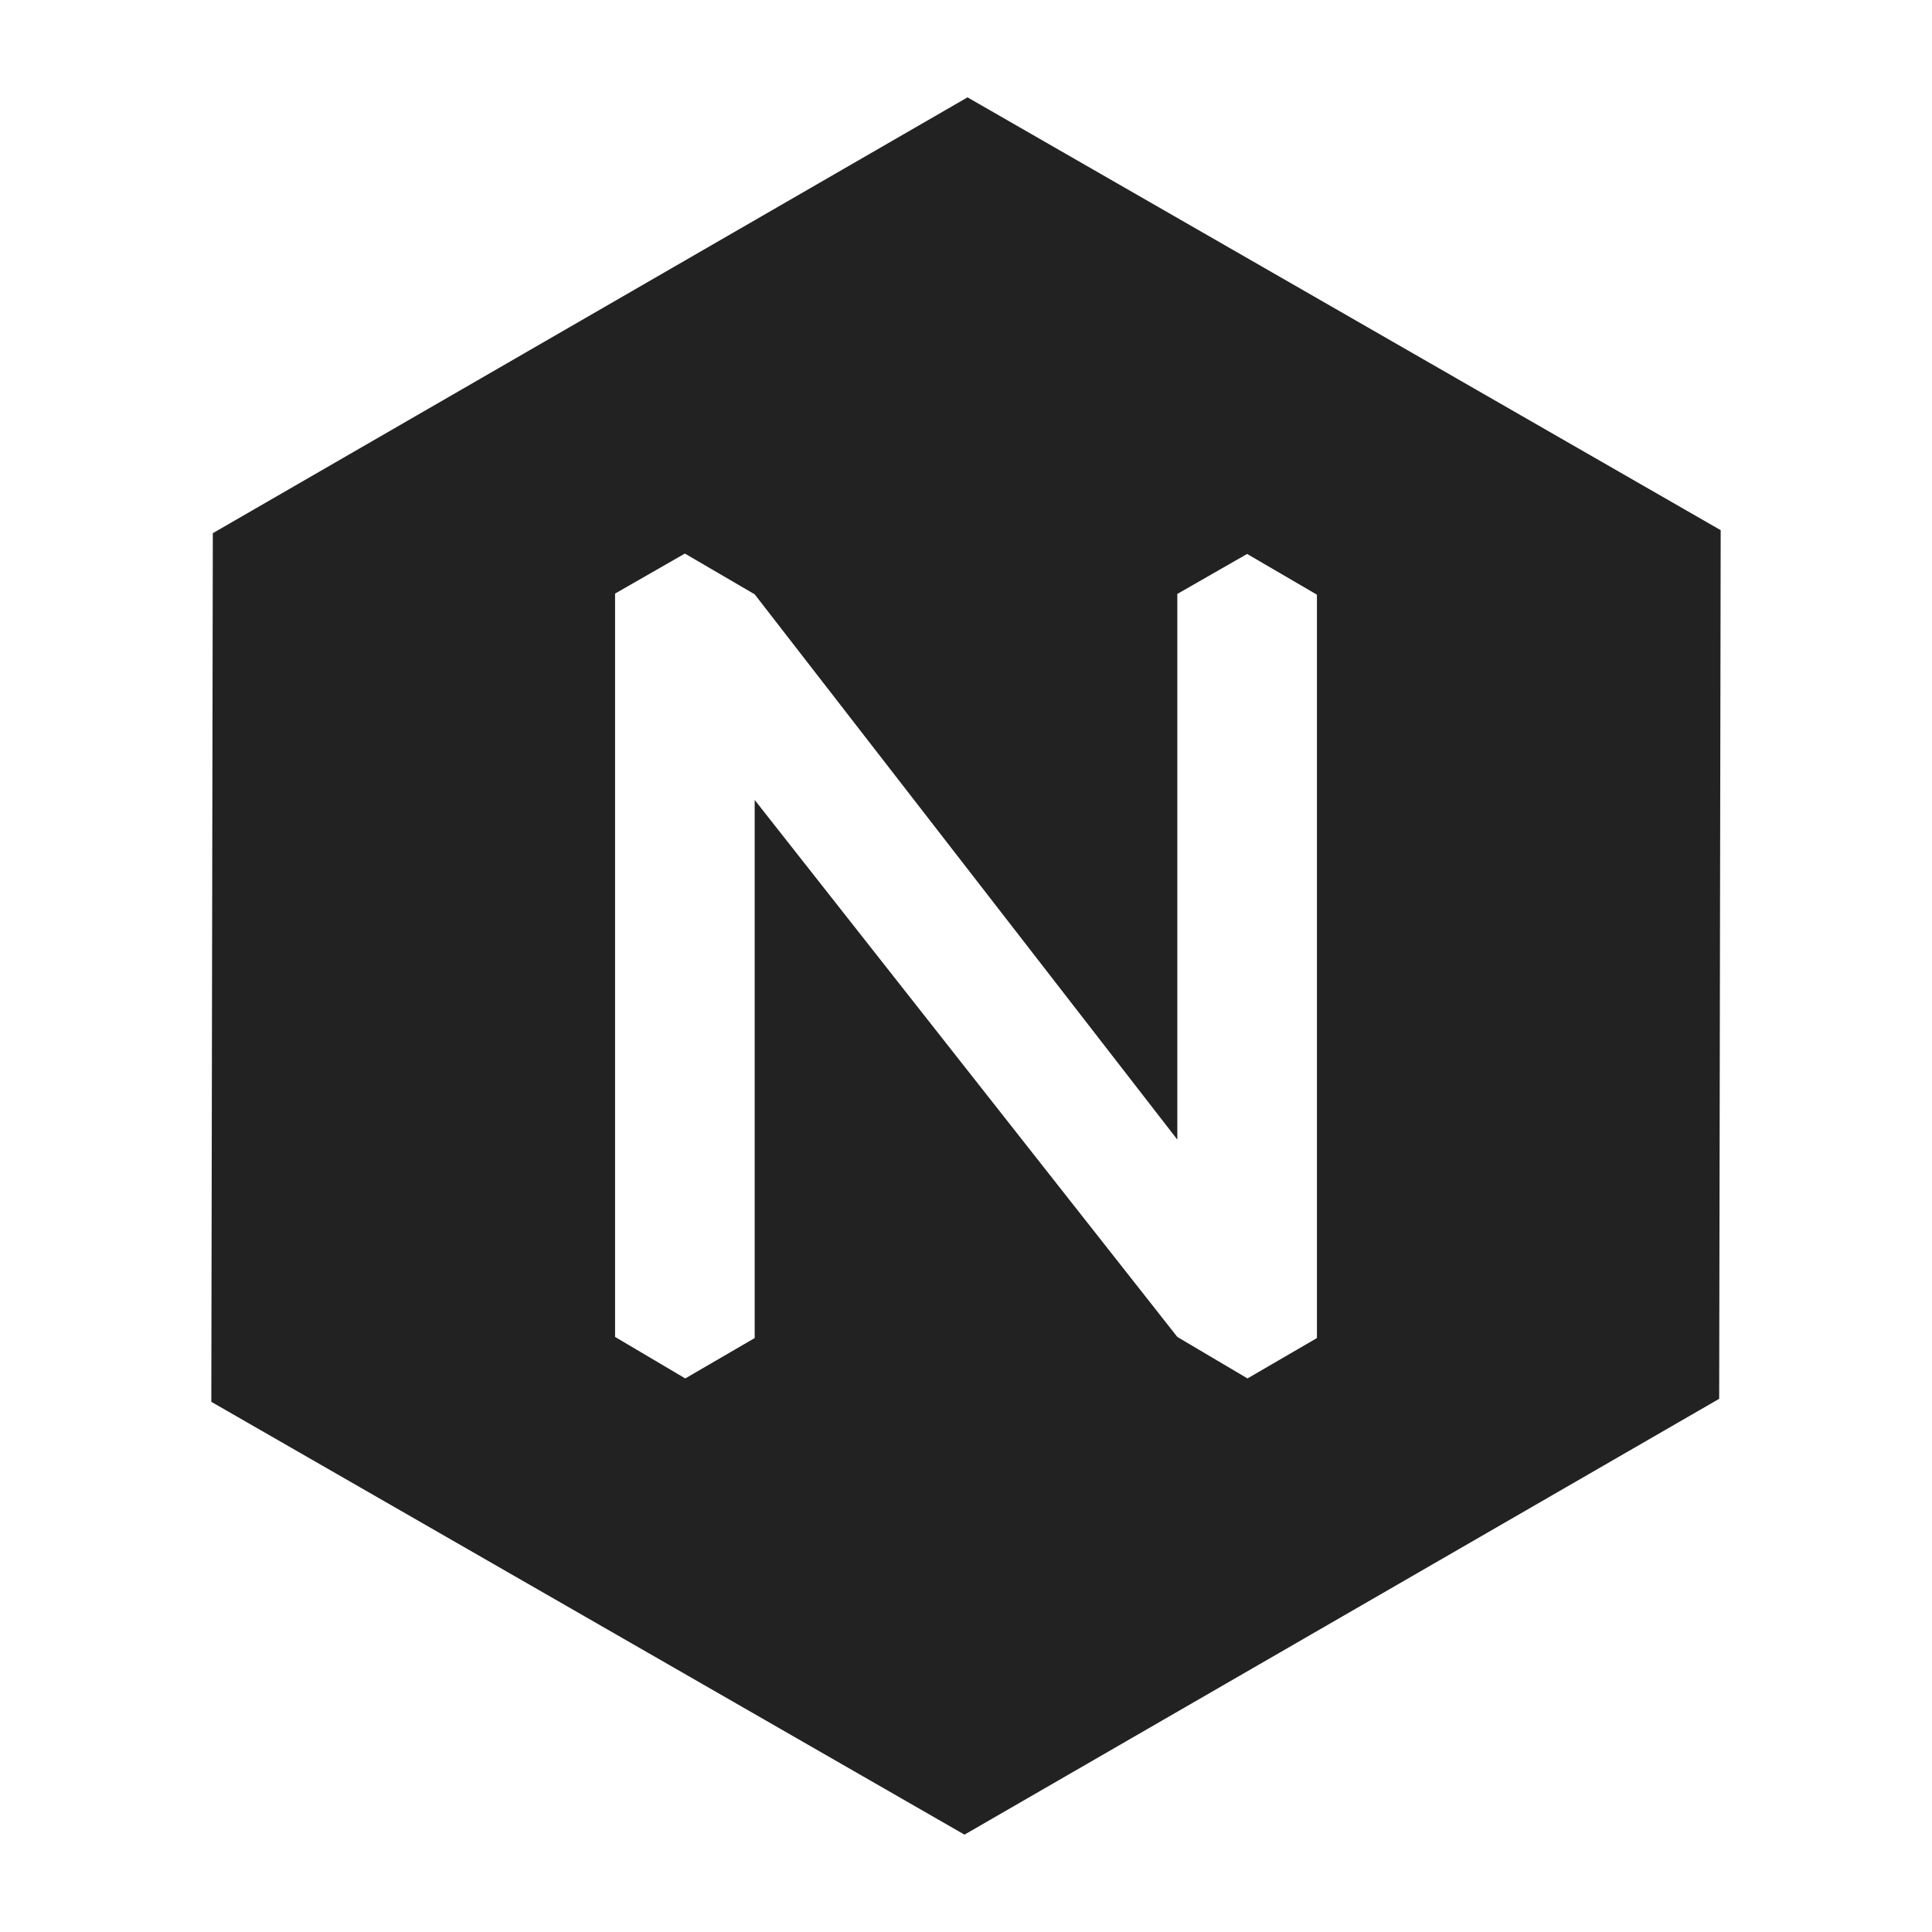
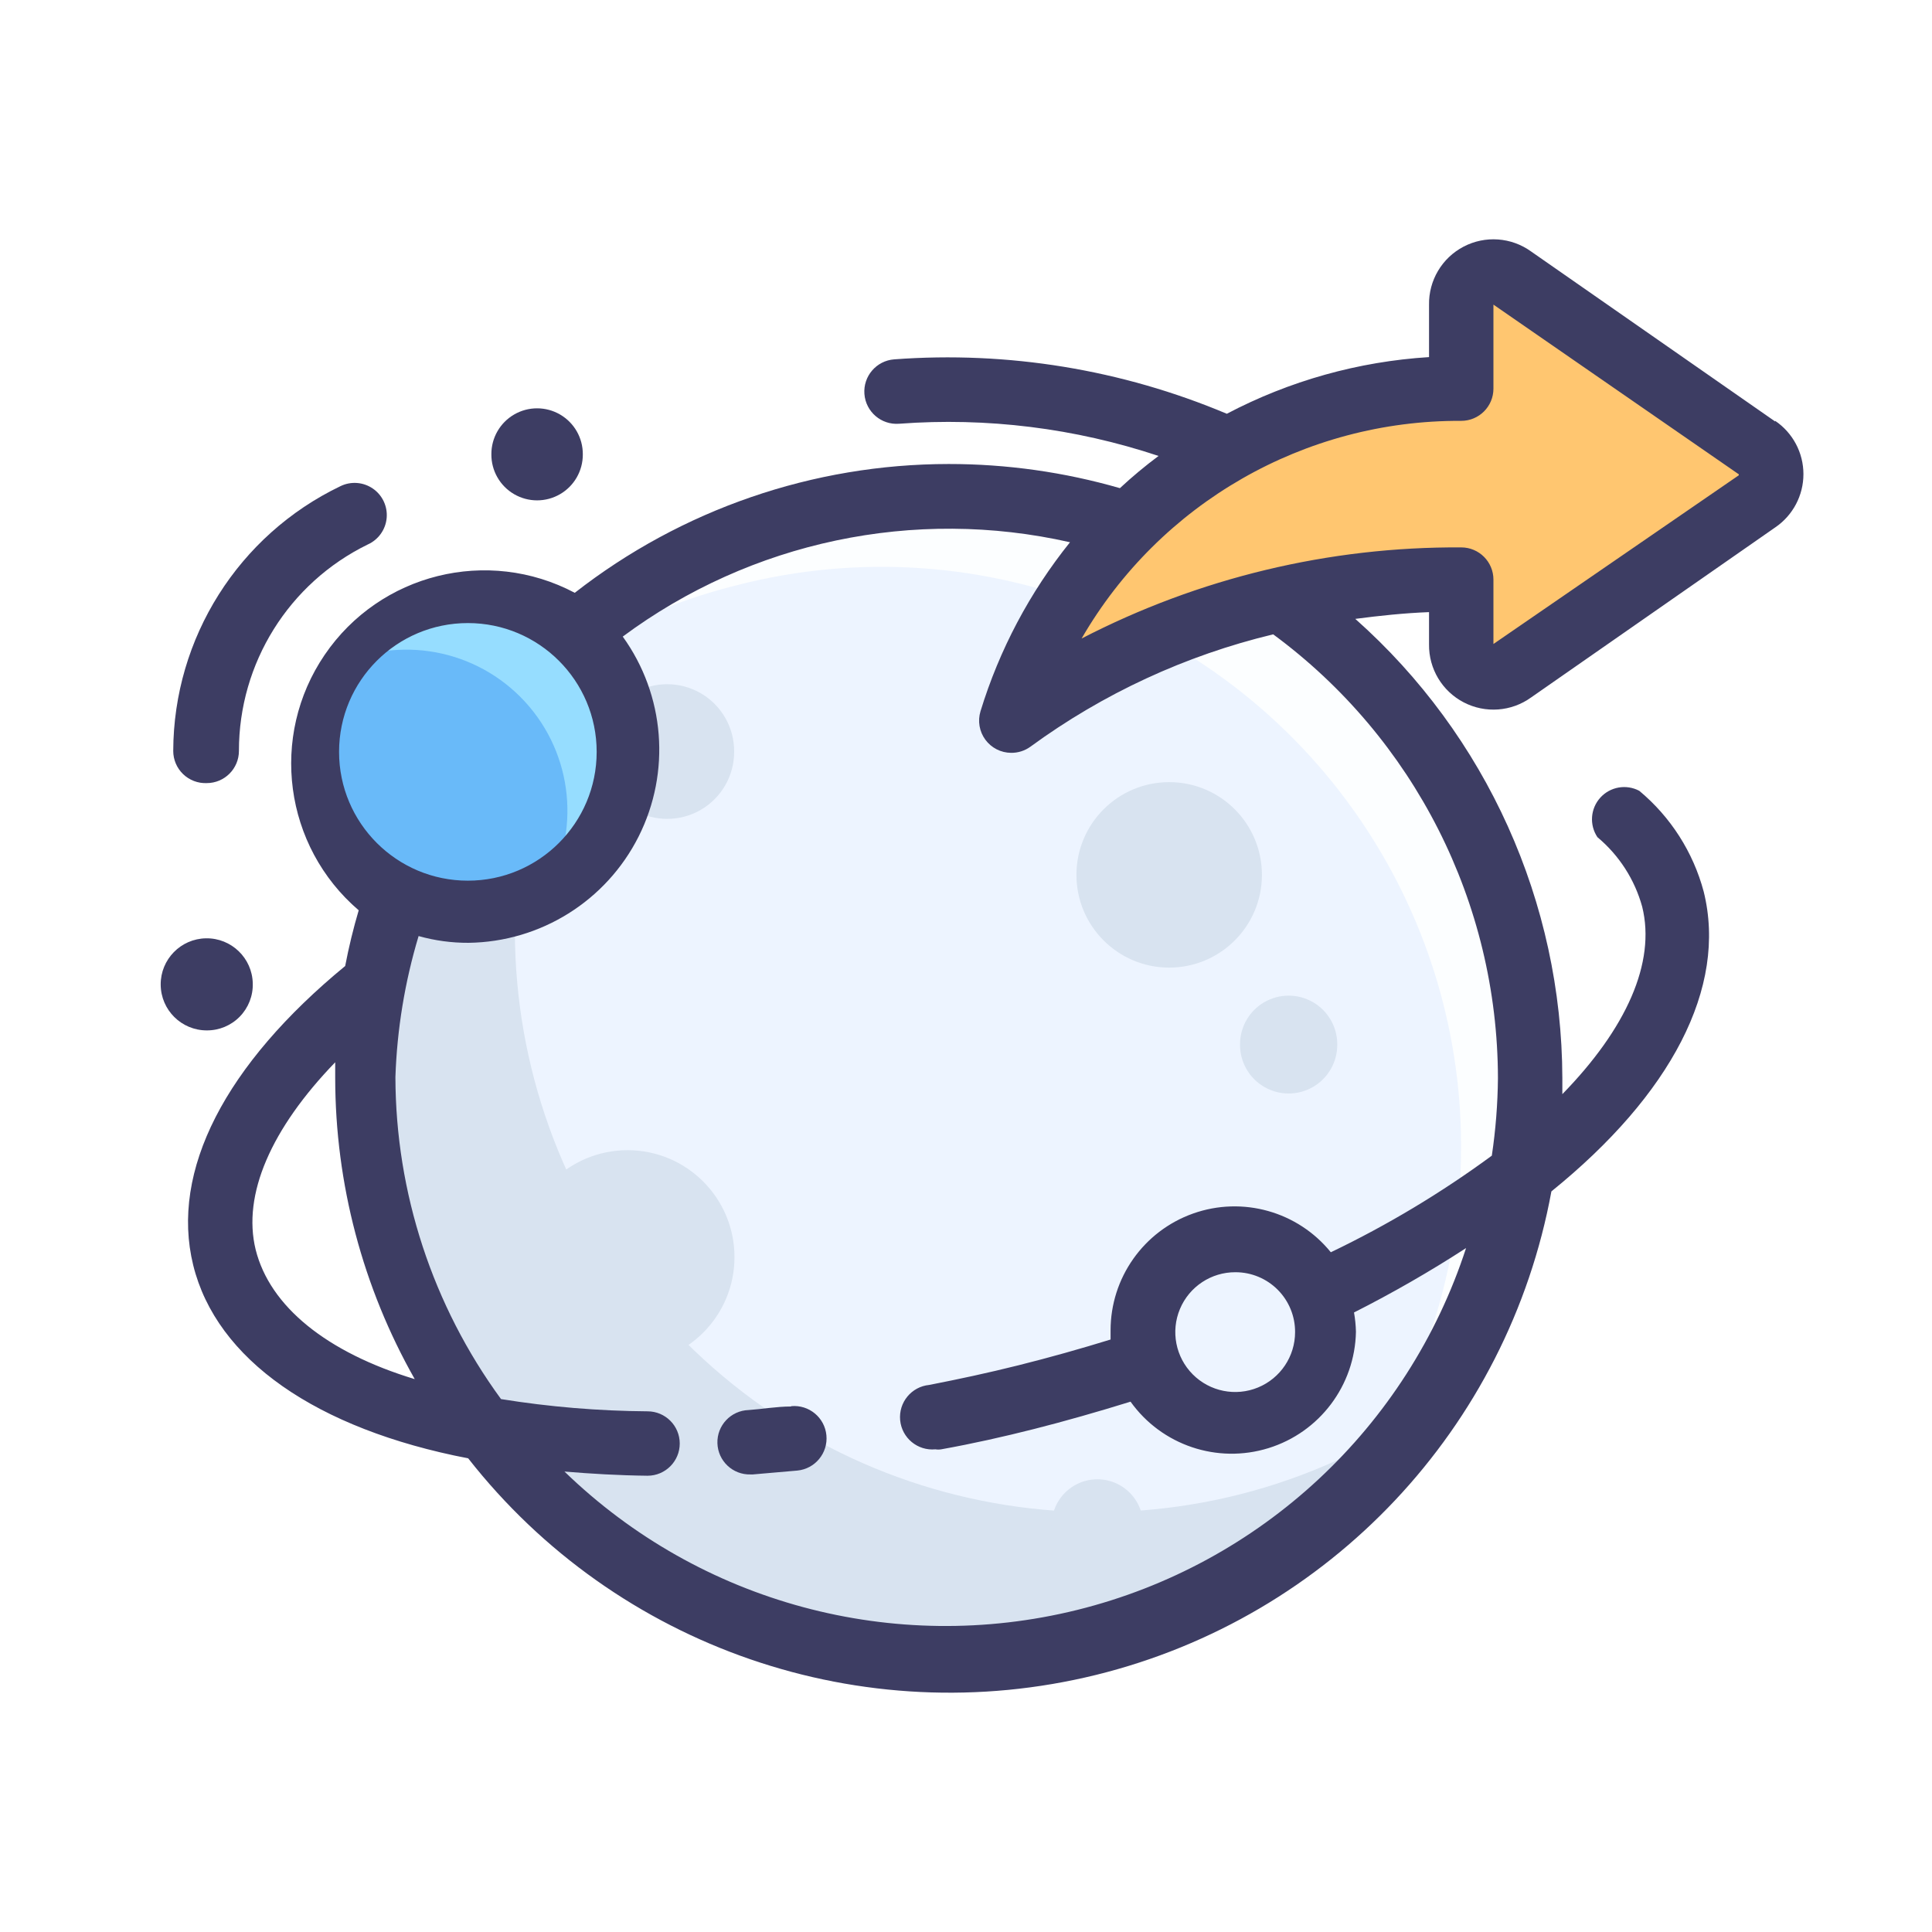
- <svg xmlns="http://www.w3.org/2000/svg" xml:space="preserve" enable-background="new 0 0 512 512" viewBox="0 0 512 512" height="512px" width="512px" y="0px" x="0px" id="NexT" version="1.1">
-   <defs id="defs3388" />
-   <path style="fill:#222222;fill-opacity:1" id="path3384" d="M 256.4,25.8 56.4,141.3 56,371.5 255.6,486.2 455.6,370.7 456,140.5 Z m 92.6,328.8 -18.4,10.7 -18.6,-11 0,0 -112,-142.3 0,142.6 -18.4,10.7 -18.6,-11 0,-197 18.5,-10.6 18.5,10.8 0,0 112,144.5 0,-144.6 18.5,-10.6 18.5,10.8 z" />
+ <svg xmlns="http://www.w3.org/2000/svg" t="1707668099255" class="icon" viewBox="0 0 1024 1024" version="1.1" p-id="17791" width="200" height="200">
+   <path d="M502.613 571.392m-308.224 0a308.224 308.224 0 1 0 616.448 0 308.224 308.224 0 1 0-616.448 0Z" fill="#EDF4FF" p-id="17792">
+ </path>
+   <path d="M802.133 497.323a307.2 307.2 0 0 0-535.04-123.904 304.811 304.811 0 0 1 123.733-63.317 307.2 307.2 0 0 1 309.76 497.323A308.053 308.053 0 0 0 802.133 497.323z" fill="#FCFEFF" p-id="17793" />
+   <path d="M756.053 747.179a308.395 308.395 0 1 1-428.373-429.568 308.395 308.395 0 0 0 428.373 429.568z" fill="#D8E3F0" p-id="17794">
+ </path>
+   <path d="M332.629 666.283m-56.661 0a56.661 56.661 0 1 0 113.323 0 56.661 56.661 0 1 0-113.323 0Z" fill="#D8E3F0" p-id="17795">
+ </path>
+   <path d="M619.691 463.701m-49.152 0a49.152 49.152 0 1 0 98.304 0 49.152 49.152 0 1 0-98.304 0Z" fill="#D8E3F0" p-id="17796">
+ </path>
+   <path d="M683.008 553.643m-25.771 0a25.771 25.771 0 1 0 51.541 0 25.771 25.771 0 1 0-51.541 0Z" fill="#D8E3F0" p-id="17797">
+ </path>
+   <path d="M353.621 398.336m-35.499 0a35.499 35.499 0 1 0 70.997 0 35.499 35.499 0 1 0-70.997 0Z" fill="#D8E3F0" p-id="17798">
+ </path>
+   <path d="M247.979 397.995m-84.651 0a84.651 84.651 0 1 0 169.301 0 84.651 84.651 0 1 0-169.301 0Z" fill="#69BAF9" p-id="17799">
+ </path>
+   <path d="M290.133 470.869a85.333 85.333 0 0 0-115.712-116.053 83.115 83.115 0 0 1 52.565-39.083 85.333 85.333 0 0 1 63.147 155.136z" fill="#96DDFF" p-id="17800">
+ </path>
+   <path d="M581.632 808.448m-24.235 0a24.235 24.235 0 1 0 48.469 0 24.235 24.235 0 1 0-48.469 0Z" fill="#D8E3F0" p-id="17801" />
+   <path d="M931.157 237.397L802.133 147.285a17.067 17.067 0 0 0-27.307 14.336v44.032a250.197 250.197 0 0 0-238.933 176.299 402.773 402.773 0 0 1 238.933-74.923v34.133a17.067 17.067 0 0 0 27.307 14.336l129.365-90.112a17.067 17.067 0 0 0-0.341-27.989z" fill="#FFC670" p-id="17802" />
+   <path d="M419.328 745.472c-7.68 0-15.189 1.365-22.528 1.877a17.067 17.067 0 0 0 1.024 34.133h1.195l23.552-2.048a17.067 17.067 0 1 0-3.243-34.133zM109.568 415.061a17.067 17.067 0 0 0 17.067-17.067 121.685 121.685 0 0 1 68.267-109.397 17.067 17.067 0 1 0-14.507-30.891 156.16 156.16 0 0 0-88.576 140.288 17.067 17.067 0 0 0 17.749 17.067zM133.973 521.216A24.405 24.405 0 1 0 109.568 546.133a24.235 24.235 0 0 0 24.405-24.917z" fill="#3D3D63" p-id="17803" />
+   <path d="M284.672 240.811m-24.235 0a24.235 24.235 0 1 0 48.469 0 24.235 24.235 0 1 0-48.469 0Z" fill="#3D3D63" p-id="17804" />
+   <path d="M940.885 223.403l-129.365-90.112a34.133 34.133 0 0 0-54.101 28.331v27.648a265.899 265.899 0 0 0-107.179 30.037 381.099 381.099 0 0 0-176.299-28.843 17.067 17.067 0 0 0 2.56 34.133 351.915 351.915 0 0 1 137.557 17.067 244.736 244.736 0 0 0-20.48 17.067 326.827 326.827 0 0 0-90.795-12.8 322.219 322.219 0 0 0-198.144 68.267 102.4 102.4 0 0 0-114.517 168.277 307.2 307.2 0 0 0-7.168 29.525C119.467 564.224 90.112 620.544 102.4 670.549s65.195 86.869 145.749 102.4A324.267 324.267 0 0 0 822.272 631.467c63.317-51.2 93.355-108.032 80.725-158.891a104.619 104.619 0 0 0-34.133-53.419 17.067 17.067 0 0 0-22.187 24.576A73.387 73.387 0 0 1 870.4 480.597c7.339 29.696-8.533 64.683-42.325 99.328v-8.533a326.656 326.656 0 0 0-109.739-243.371c12.971-1.707 25.941-3.072 39.083-3.584v17.067a34.133 34.133 0 0 0 54.101 28.16l129.365-90.112a34.133 34.133 0 0 0 0-56.491z m-692.907 106.837a68.267 68.267 0 1 1-68.267 68.267 68.267 68.267 0 0 1 68.267-68.267zM135.509 662.357c-7.168-29.184 8.192-64.171 42.155-99.328v8.363a324.267 324.267 0 0 0 42.155 159.573c-46.763-14.165-76.8-38.571-84.309-68.608z m658.432-90.965a297.131 297.131 0 0 1-3.243 41.131 533.845 533.845 0 0 1-85.333 51.2 65.707 65.707 0 0 0-116.736 41.472v4.779c-16.043 4.949-32.427 9.557-48.811 13.653s-31.573 7.339-47.275 10.411a17.067 17.067 0 0 0 3.243 34.133 9.387 9.387 0 0 0 3.072 0c17.067-3.072 32.939-6.656 49.152-10.752s34.133-9.216 51.2-14.507a65.877 65.877 0 0 0 119.467-37.035 67.072 67.072 0 0 0-1.024-10.24 640.341 640.341 0 0 0 59.392-34.133 290.133 290.133 0 0 1-477.867 118.443c14.165 1.195 28.843 2.048 44.032 2.219a17.067 17.067 0 0 0 17.067-17.067 17.067 17.067 0 0 0-17.067-17.067 512 512 0 0 1-77.653-6.485 290.133 290.133 0 0 1-55.979-170.667 294.059 294.059 0 0 1 12.288-74.752 96.085 96.085 0 0 0 26.453 3.584 102.4 102.4 0 0 0 81.749-162.304 290.133 290.133 0 0 1 237.056-50.005 268.629 268.629 0 0 0-47.445 89.6 17.067 17.067 0 0 0 16.213 22.016 17.067 17.067 0 0 0 10.24-3.243 360.448 360.448 0 0 1 128.683-59.563 292.693 292.693 0 0 1 119.125 235.179z m-107.52 134.656a31.744 31.744 0 1 1-31.573-31.744 31.573 31.573 0 0 1 31.573 31.744zM921.6 251.904L791.552 341.333v-34.133a17.067 17.067 0 0 0-17.067-17.067 431.957 431.957 0 0 0-201.216 48.299 231.083 231.083 0 0 1 201.216-115.371 17.067 17.067 0 0 0 17.067-17.067V161.451L921.6 251.392z" fill="#3D3D63" p-id="17805" />
</svg>
